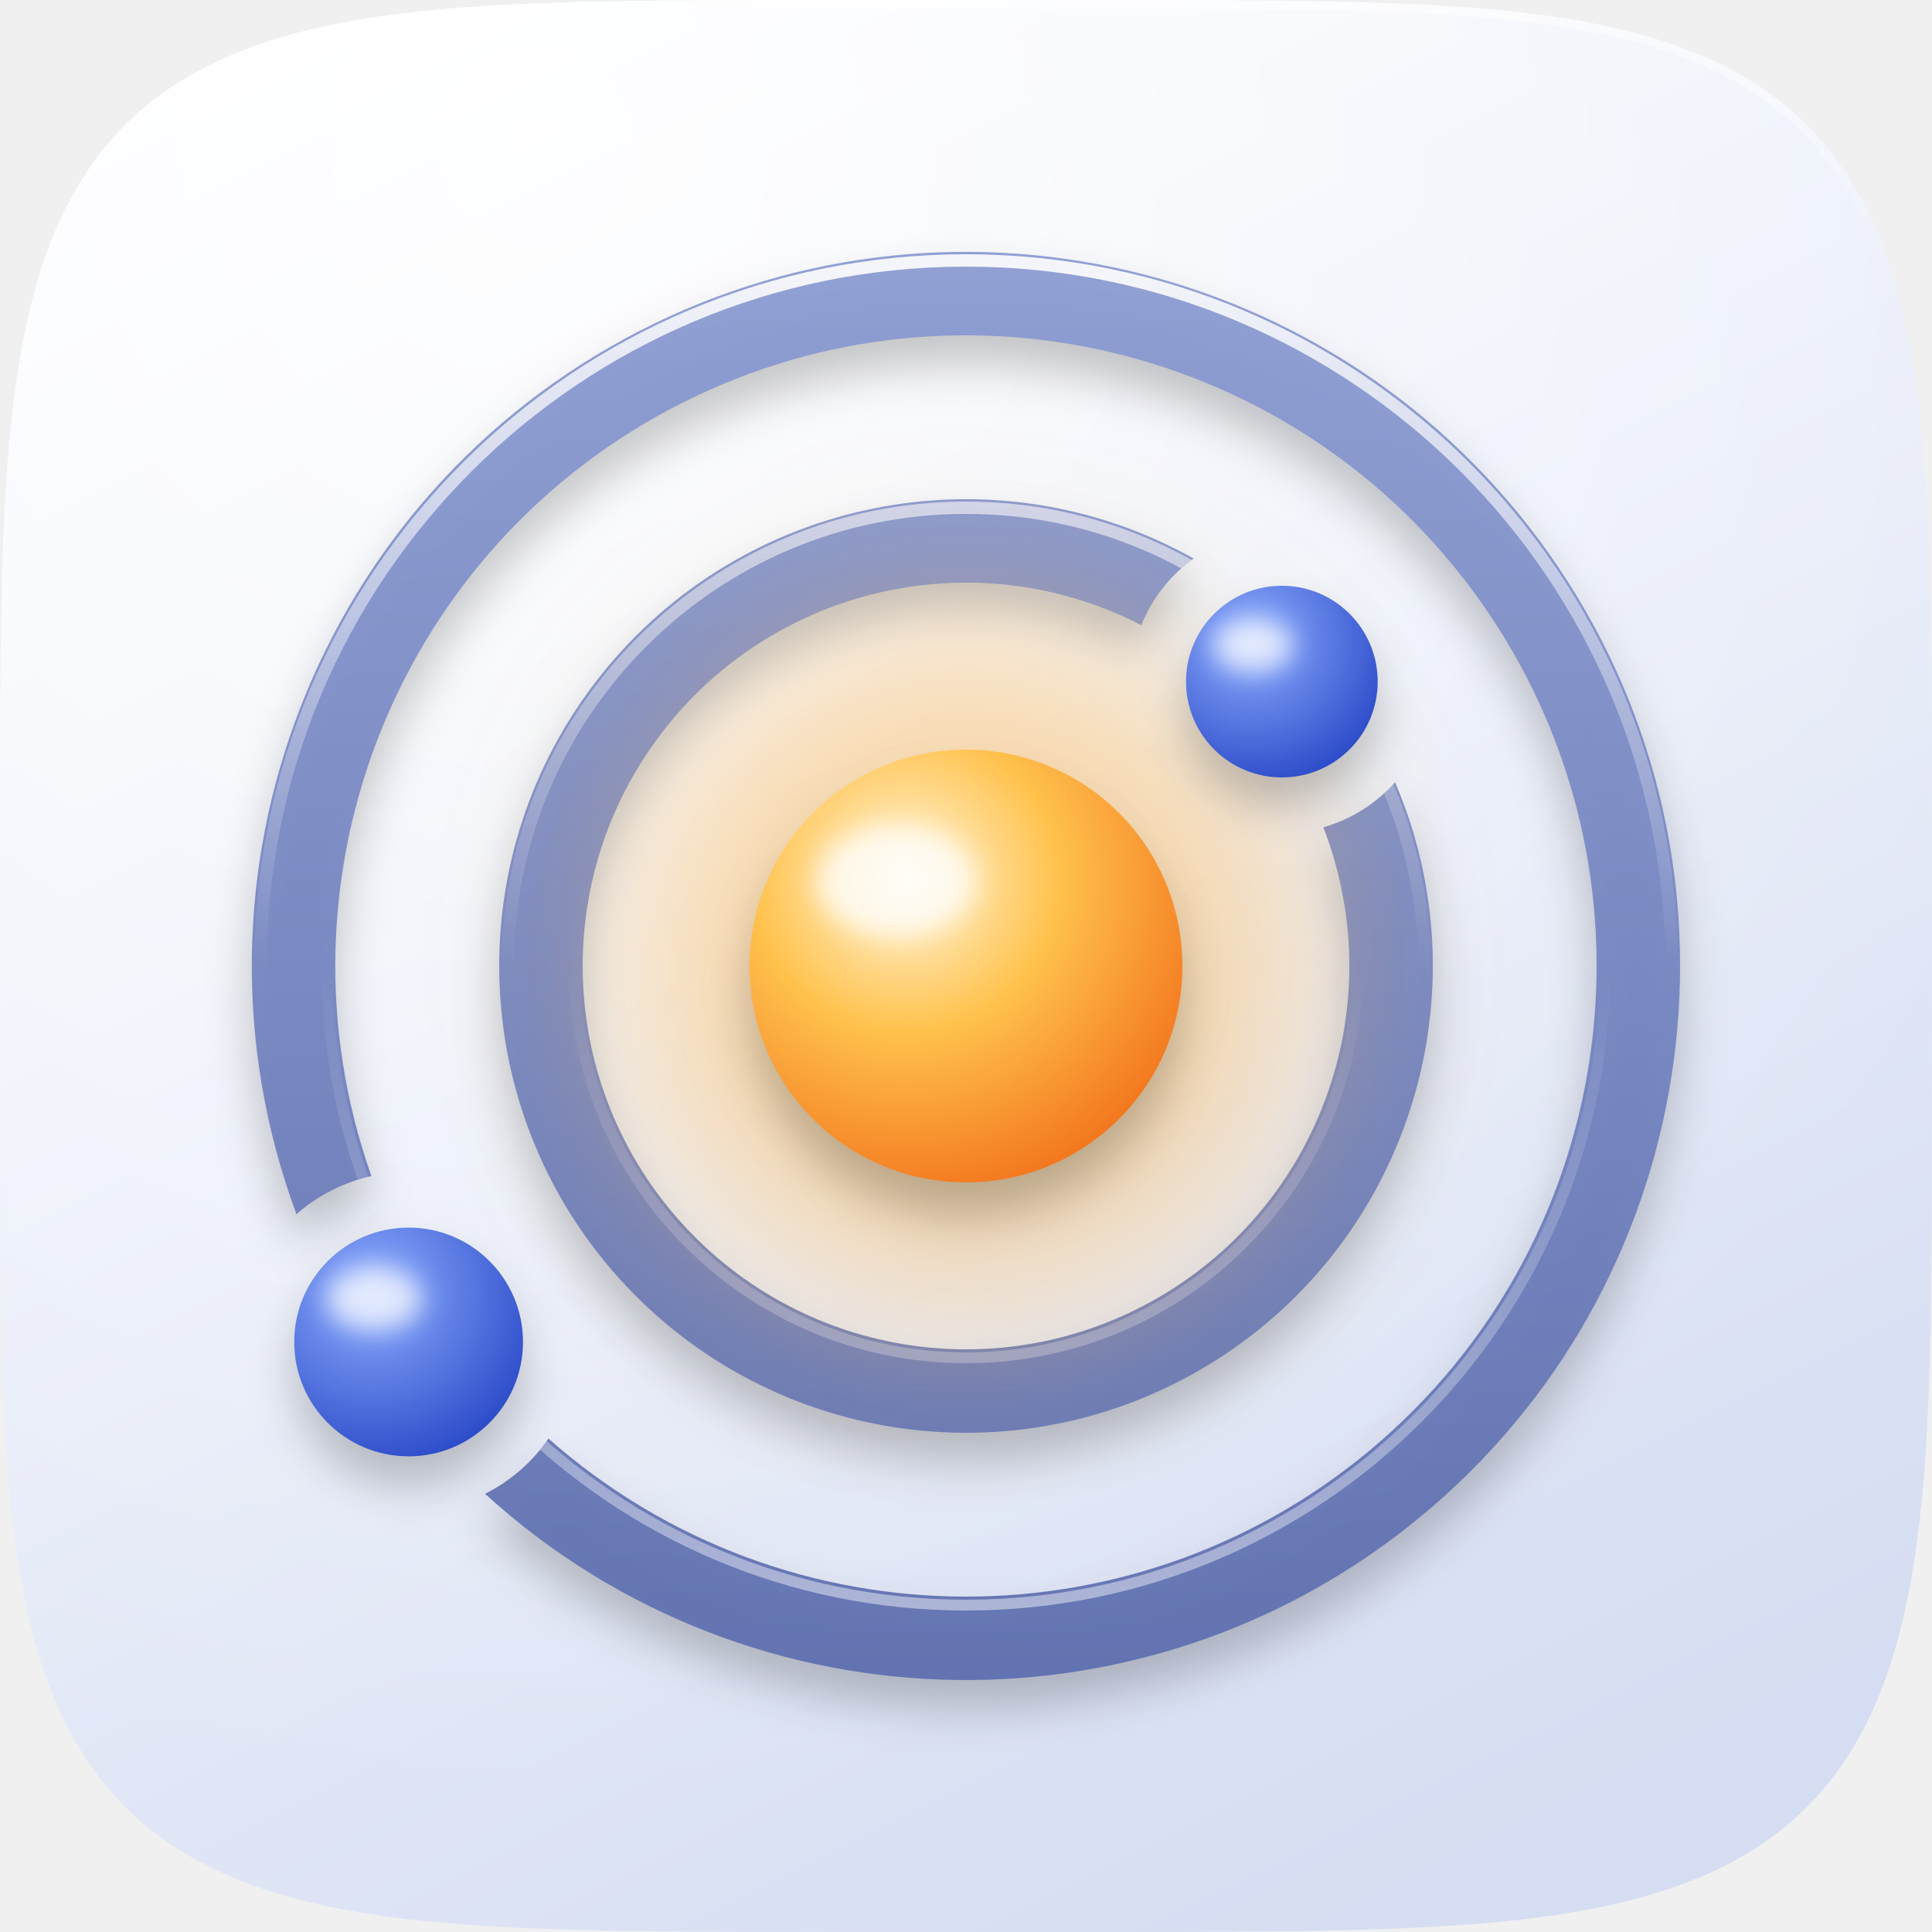
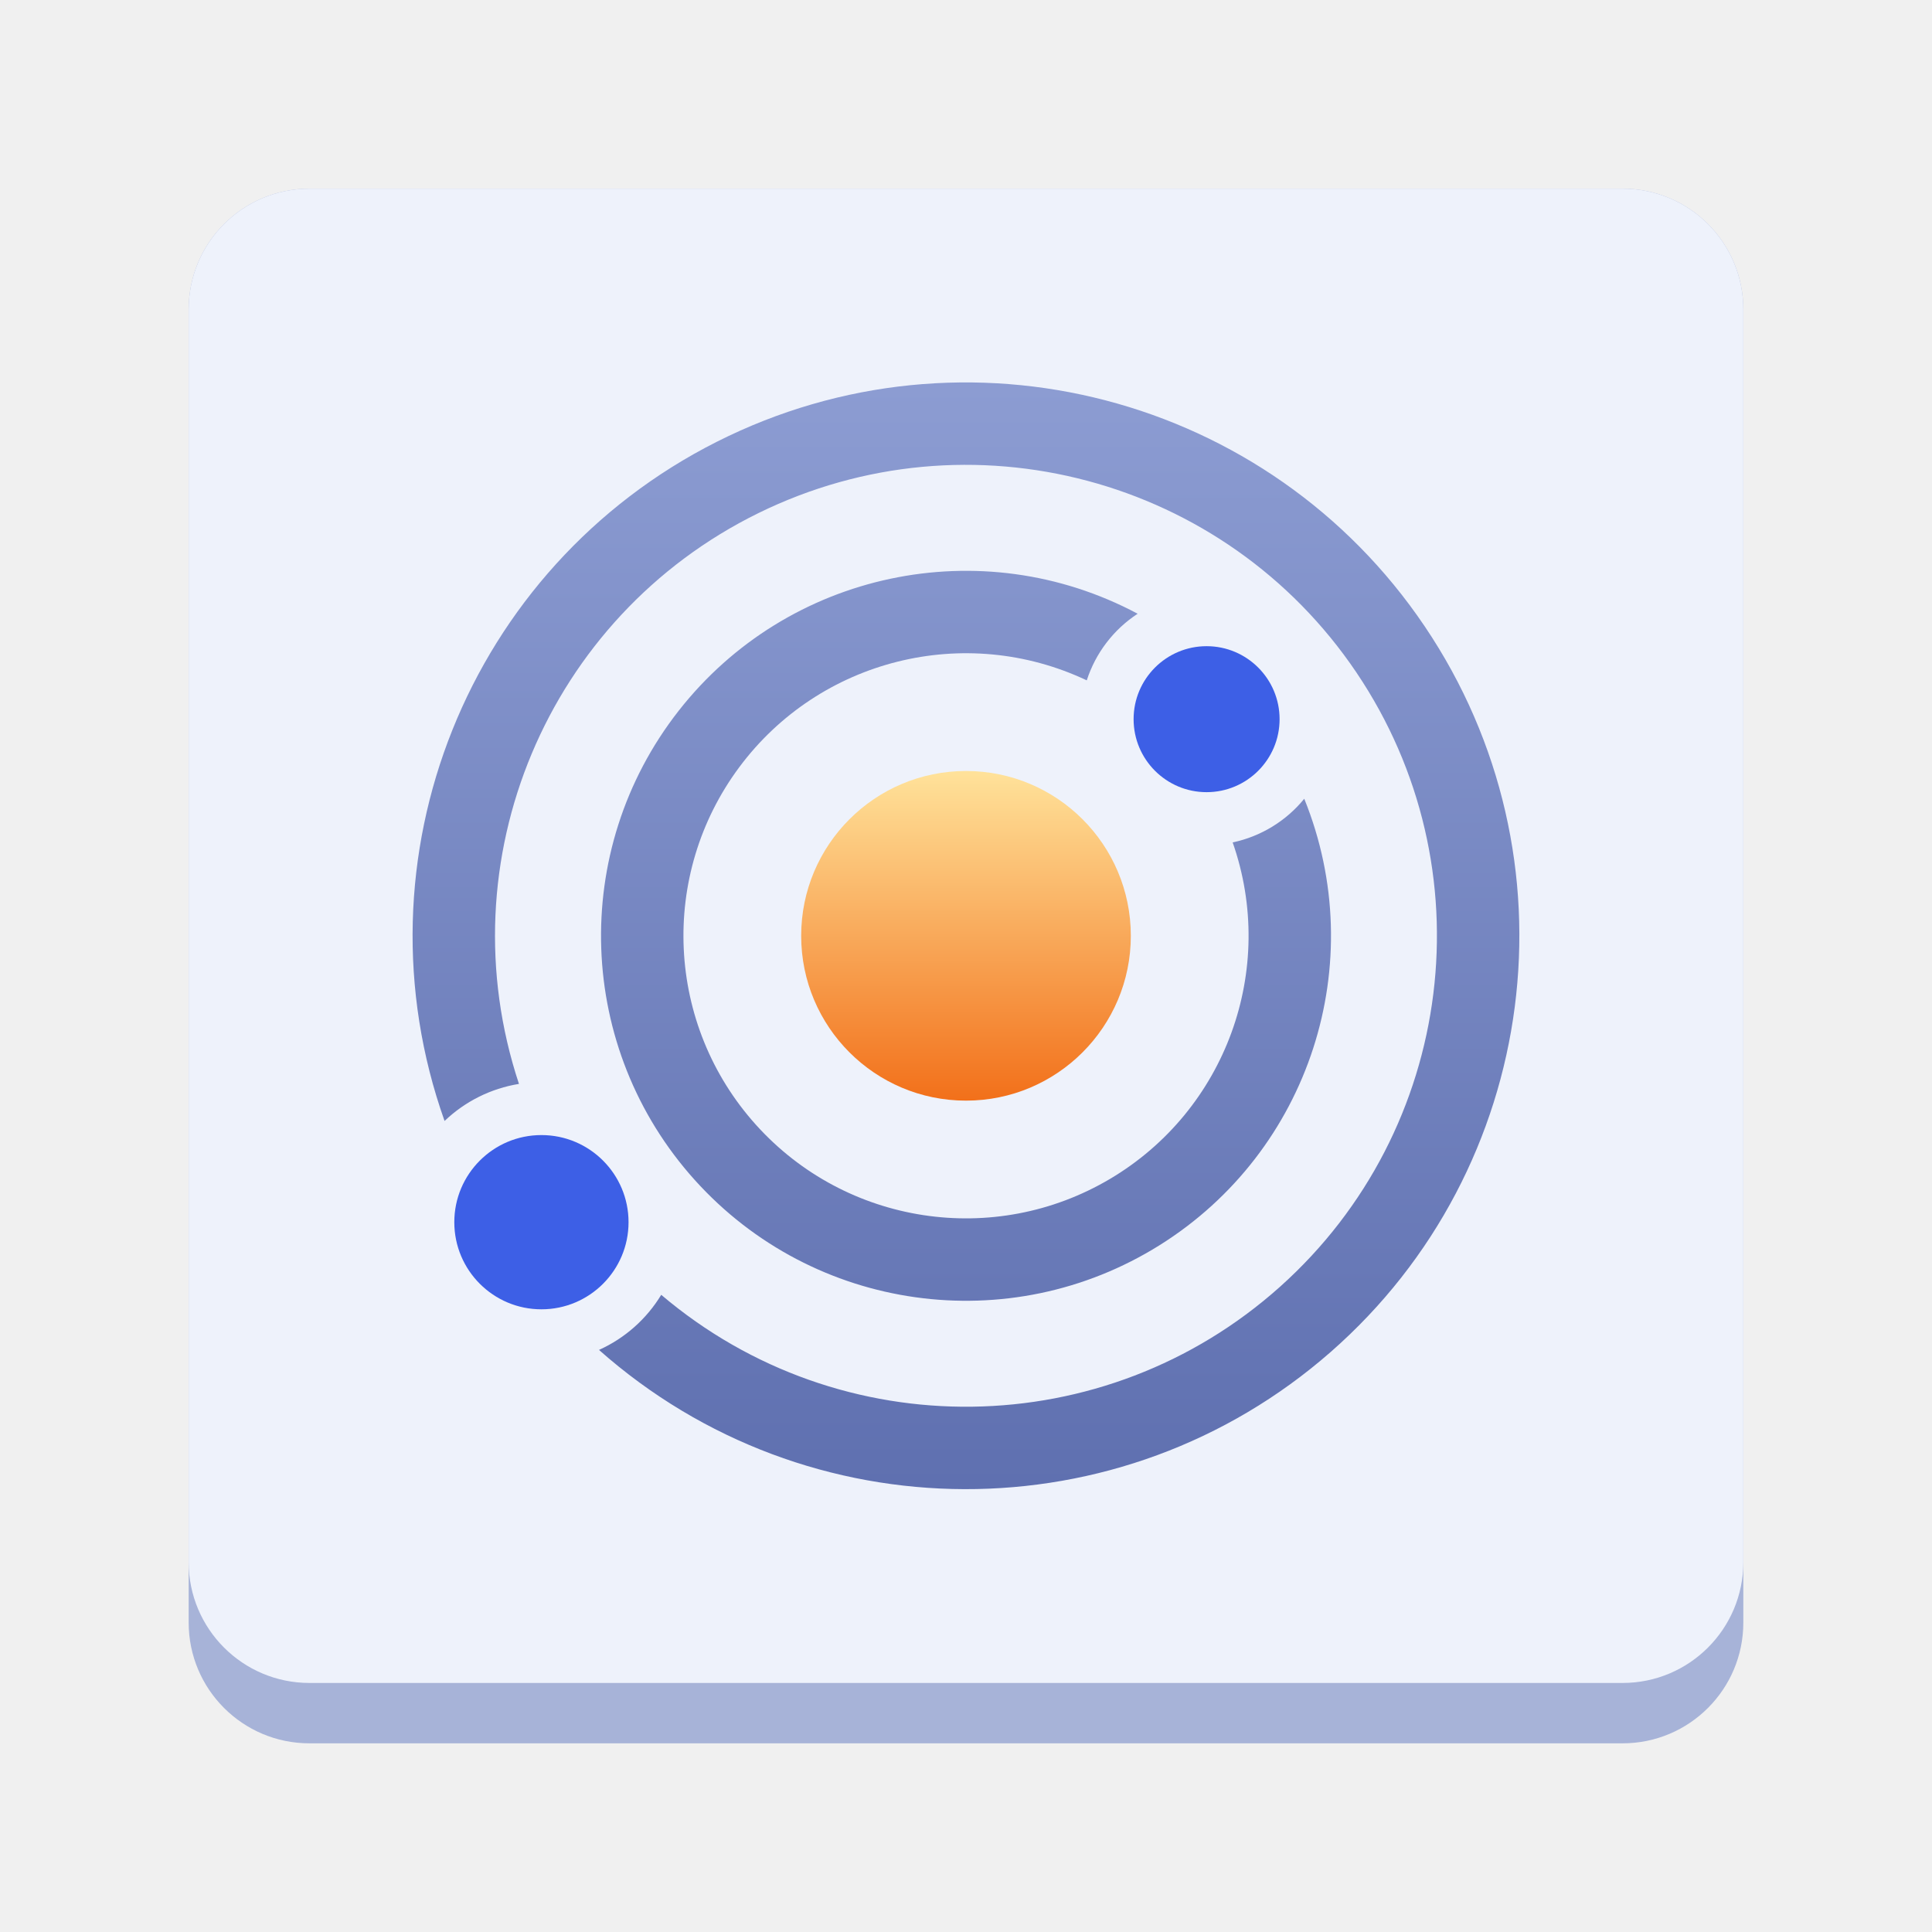
- <svg xmlns="http://www.w3.org/2000/svg" width="1024" height="1024" viewBox="0 0 100 100">
+ <svg xmlns="http://www.w3.org/2000/svg" width="128" height="128" viewBox="0 0 128 128">
  <defs>
-     <filter id="sb08" x="-50%" y="-50%" width="200%" height="200%">
-       <feGaussianBlur stdDeviation="0.8" />
-     </filter>
-     <filter id="sb15" x="-50%" y="-50%" width="200%" height="200%">
-       <feGaussianBlur stdDeviation="1.5" />
-     </filter>
-     <filter id="sb6" x="-100%" y="-100%" width="300%" height="300%">
-       <feGaussianBlur stdDeviation="6" />
-     </filter>
-     <linearGradient id="sring" x1="0" y1="0" x2="0" y2="100" gradientUnits="userSpaceOnUse">
-       <stop offset="0.05" stop-color="#8C9CD2" stop-opacity="0.95" />
-       <stop offset="0.95" stop-color="#5F70B0" stop-opacity="0.95" />
+     <linearGradient id="to" x1="0" y1="0" x2="0" y2="1">
+       <stop offset="0" stop-color="#8C9CD2" />
+       <stop offset="1" stop-color="#5F70B0" />
    </linearGradient>
-     <linearGradient id="shi" x1="0" y1="0" x2="0" y2="100" gradientUnits="userSpaceOnUse">
-       <stop offset="0.05" stop-color="#FFFFFF" stop-opacity="0.9" />
-       <stop offset="0.5" stop-color="#FFFFFF" stop-opacity="0" />
+     <linearGradient id="ts" x1="0" y1="0" x2="0" y2="1">
+       <stop offset="0" stop-color="#FFE29A" />
+       <stop offset="1" stop-color="#F2701A" />
    </linearGradient>
-     <linearGradient id="slo" x1="0" y1="0" x2="0" y2="100" gradientUnits="userSpaceOnUse">
-       <stop offset="0.5" stop-color="#FFFFFF" stop-opacity="0" />
-       <stop offset="0.95" stop-color="#FFFFFF" stop-opacity="0.495" />
+     <linearGradient id="tp" x1="0" y1="0" x2="0" y2="1">
+       <stop offset="0" stop-color="#3D5FE6" />
+       <stop offset="1" stop-color="#3D5FE6" />
    </linearGradient>
-     <radialGradient id="ssun" cx="0.36" cy="0.3" r="0.78">
-       <stop offset="0" stop-color="#FFF8E2" />
-       <stop offset="0.45" stop-color="#FFC24D" />
-       <stop offset="1" stop-color="#F2701A" />
-     </radialGradient>
-     <radialGradient id="spl" cx="0.34" cy="0.28" r="0.85">
-       <stop offset="0" stop-color="#8EAEFF" />
-       <stop offset="1" stop-color="#2342C4" />
-     </radialGradient>
-     <clipPath id="sorbits">
-       <path d="M77.761 38.11A30.2 30.2 0 1 1 64.727 23.634A9.8 9.8 0 0 0 61.343 27.946A24.8 24.8 0 1 0 73.119 41.025A9.8 9.8 0 0 0 77.761 38.11ZM6.68 66.058A46.2 46.2 0 1 1 18.884 84.15A11 11 0 0 0 22.987 80.577A40.8 40.8 0 1 0 11.53 63.591A11 11 0 0 0 6.68 66.058Z" />
-     </clipPath>
-     <linearGradient id="bg" x1="0.2" y1="0" x2="0.7" y2="1">
-       <stop offset="0" stop-color="#FBFCFF" />
-       <stop offset="1" stop-color="#D5DDF2" />
-     </linearGradient>
-     <radialGradient id="bgl" cx="0.28" cy="0.08" r="0.85">
-       <stop offset="0" stop-color="#FFFFFF" stop-opacity="0.8" />
-       <stop offset="1" stop-color="#FFFFFF" stop-opacity="0" />
-     </radialGradient>
-     <linearGradient id="edge" x1="0" y1="0" x2="0" y2="1">
-       <stop offset="0" stop-color="#fff" stop-opacity="0.6" />
-       <stop offset="0.14" stop-color="#fff" stop-opacity="0" />
-     </linearGradient>
-     <clipPath id="tile">
-       <path d="M100.000 50.000 L99.993 61.645 L99.973 65.363 L99.938 68.065 L99.890 70.261 L99.828 72.144 L99.753 73.807 L99.663 75.306 L99.560 76.676 L99.443 77.941 L99.311 79.118 L99.166 80.221 L99.006 81.258 L98.832 82.238 L98.644 83.167 L98.441 84.049 L98.224 84.890 L97.992 85.691 L97.744 86.458 L97.482 87.191 L97.204 87.893 L96.911 88.566 L96.602 89.212 L96.277 89.831 L95.936 90.426 L95.578 90.997 L95.203 91.545 L94.811 92.071 L94.402 92.577 L93.974 93.062 L93.528 93.528 L93.062 93.974 L92.577 94.402 L92.071 94.811 L91.545 95.203 L90.997 95.578 L90.426 95.936 L89.831 96.277 L89.212 96.602 L88.566 96.911 L87.893 97.204 L87.191 97.482 L86.458 97.744 L85.691 97.992 L84.890 98.224 L84.049 98.441 L83.167 98.644 L82.238 98.832 L81.258 99.006 L80.221 99.166 L79.118 99.311 L77.941 99.443 L76.676 99.560 L75.306 99.663 L73.807 99.753 L72.144 99.828 L70.261 99.890 L68.065 99.938 L65.363 99.973 L61.645 99.993 L50.000 100.000 L38.355 99.993 L34.637 99.973 L31.935 99.938 L29.739 99.890 L27.856 99.828 L26.193 99.753 L24.694 99.663 L23.324 99.560 L22.059 99.443 L20.882 99.311 L19.779 99.166 L18.742 99.006 L17.762 98.832 L16.833 98.644 L15.951 98.441 L15.110 98.224 L14.309 97.992 L13.542 97.744 L12.809 97.482 L12.107 97.204 L11.434 96.911 L10.788 96.602 L10.169 96.277 L9.574 95.936 L9.003 95.578 L8.455 95.203 L7.929 94.811 L7.423 94.402 L6.938 93.974 L6.472 93.528 L6.026 93.062 L5.598 92.577 L5.189 92.071 L4.797 91.545 L4.422 90.997 L4.064 90.426 L3.723 89.831 L3.398 89.212 L3.089 88.566 L2.796 87.893 L2.518 87.191 L2.256 86.458 L2.008 85.691 L1.776 84.890 L1.559 84.049 L1.356 83.167 L1.168 82.238 L0.994 81.258 L0.834 80.221 L0.689 79.118 L0.557 77.941 L0.440 76.676 L0.337 75.306 L0.247 73.807 L0.172 72.144 L0.110 70.261 L0.062 68.065 L0.027 65.363 L0.007 61.645 L0.000 50.000 L0.007 38.355 L0.027 34.637 L0.062 31.935 L0.110 29.739 L0.172 27.856 L0.247 26.193 L0.337 24.694 L0.440 23.324 L0.557 22.059 L0.689 20.882 L0.834 19.779 L0.994 18.742 L1.168 17.762 L1.356 16.833 L1.559 15.951 L1.776 15.110 L2.008 14.309 L2.256 13.542 L2.518 12.809 L2.796 12.107 L3.089 11.434 L3.398 10.788 L3.723 10.169 L4.064 9.574 L4.422 9.003 L4.797 8.455 L5.189 7.929 L5.598 7.423 L6.026 6.938 L6.472 6.472 L6.938 6.026 L7.423 5.598 L7.929 5.189 L8.455 4.797 L9.003 4.422 L9.574 4.064 L10.169 3.723 L10.788 3.398 L11.434 3.089 L12.107 2.796 L12.809 2.518 L13.542 2.256 L14.309 2.008 L15.110 1.776 L15.951 1.559 L16.833 1.356 L17.762 1.168 L18.742 0.994 L19.779 0.834 L20.882 0.689 L22.059 0.557 L23.324 0.440 L24.694 0.337 L26.193 0.247 L27.856 0.172 L29.739 0.110 L31.935 0.062 L34.637 0.027 L38.355 0.007 L50.000 0.000 L61.645 0.007 L65.363 0.027 L68.065 0.062 L70.261 0.110 L72.144 0.172 L73.807 0.247 L75.306 0.337 L76.676 0.440 L77.941 0.557 L79.118 0.689 L80.221 0.834 L81.258 0.994 L82.238 1.168 L83.167 1.356 L84.049 1.559 L84.890 1.776 L85.691 2.008 L86.458 2.256 L87.191 2.518 L87.893 2.796 L88.566 3.089 L89.212 3.398 L89.831 3.723 L90.426 4.064 L90.997 4.422 L91.545 4.797 L92.071 5.189 L92.577 5.598 L93.062 6.026 L93.528 6.472 L93.974 6.938 L94.402 7.423 L94.811 7.929 L95.203 8.455 L95.578 9.003 L95.936 9.574 L96.277 10.169 L96.602 10.788 L96.911 11.434 L97.204 12.107 L97.482 12.809 L97.744 13.542 L97.992 14.309 L98.224 15.110 L98.441 15.951 L98.644 16.833 L98.832 17.762 L99.006 18.742 L99.166 19.779 L99.311 20.882 L99.443 22.059 L99.560 23.324 L99.663 24.694 L99.753 26.193 L99.828 27.856 L99.890 29.739 L99.938 31.935 L99.973 34.637 L99.993 38.355Z" />
-     </clipPath>
  </defs>
-   <g clip-path="url(#tile)">
-     <rect width="100" height="100" fill="url(#bg)" />
-     <rect width="100" height="100" fill="url(#bgl)" />
-     <g transform="translate(10.000 10.000) scale(0.8)">
-       <path d="M77.761 38.11A30.2 30.2 0 1 1 64.727 23.634A9.8 9.8 0 0 0 61.343 27.946A24.8 24.8 0 1 0 73.119 41.025A9.8 9.8 0 0 0 77.761 38.11ZM6.68 66.058A46.2 46.2 0 1 1 18.884 84.15A11 11 0 0 0 22.987 80.577A40.8 40.8 0 1 0 11.53 63.591A11 11 0 0 0 6.68 66.058Z" transform="translate(0 1.8)" fill="#000" opacity="0.22" filter="url(#sb15)" />
-       <path d="M77.761 38.11A30.2 30.2 0 1 1 64.727 23.634A9.8 9.8 0 0 0 61.343 27.946A24.8 24.8 0 1 0 73.119 41.025A9.8 9.8 0 0 0 77.761 38.11ZM6.68 66.058A46.2 46.2 0 1 1 18.884 84.15A11 11 0 0 0 22.987 80.577A40.8 40.8 0 1 0 11.53 63.591A11 11 0 0 0 6.68 66.058Z" fill="url(#sring)" />
-       <g clip-path="url(#sorbits)">
-         <circle cx="50" cy="50" r="29.65" fill="none" stroke="url(#shi)" stroke-width="0.8" />
-         <circle cx="50" cy="50" r="25.35" fill="none" stroke="url(#slo)" stroke-width="0.7" />
-         <circle cx="50" cy="50" r="45.65" fill="none" stroke="url(#shi)" stroke-width="0.8" />
-         <circle cx="50" cy="50" r="41.35" fill="none" stroke="url(#slo)" stroke-width="0.7" />
-       </g>
-       <circle cx="50" cy="50" r="22.0" fill="#FFB347" opacity="0.45" filter="url(#sb6)" />
-       <path d="M36 50A14 14 0 1 0 64 50A14 14 0 1 0 36 50Z" transform="translate(0 2.2)" fill="#000" opacity="0.22" filter="url(#sb15)" />
-       <path d="M36 50A14 14 0 1 0 64 50A14 14 0 1 0 36 50Z" fill="url(#ssun)" />
-       <ellipse cx="45.5" cy="44.5" rx="5.2" ry="3.6" fill="#fff" opacity="0.75" filter="url(#sb08)" />
-       <circle cx="70.436" cy="33.499" r="6.2" fill="#000" opacity="0.22" filter="url(#sb15)" />
-       <circle cx="70.436" cy="31.599" r="6.2" fill="url(#spl)" />
-       <ellipse cx="68.576" cy="29.243" rx="2.604" ry="1.736" fill="#fff" opacity="0.75" filter="url(#sb08)" />
-       <circle cx="13.937" cy="76.225" r="7.4" fill="#000" opacity="0.22" filter="url(#sb15)" />
-       <circle cx="13.937" cy="74.325" r="7.4" fill="url(#spl)" />
-       <ellipse cx="11.717" cy="71.513" rx="3.108" ry="2.072" fill="#fff" opacity="0.75" filter="url(#sb08)" />
-     </g>
-     <path d="M100.000 50.000 L99.993 61.645 L99.973 65.363 L99.938 68.065 L99.890 70.261 L99.828 72.144 L99.753 73.807 L99.663 75.306 L99.560 76.676 L99.443 77.941 L99.311 79.118 L99.166 80.221 L99.006 81.258 L98.832 82.238 L98.644 83.167 L98.441 84.049 L98.224 84.890 L97.992 85.691 L97.744 86.458 L97.482 87.191 L97.204 87.893 L96.911 88.566 L96.602 89.212 L96.277 89.831 L95.936 90.426 L95.578 90.997 L95.203 91.545 L94.811 92.071 L94.402 92.577 L93.974 93.062 L93.528 93.528 L93.062 93.974 L92.577 94.402 L92.071 94.811 L91.545 95.203 L90.997 95.578 L90.426 95.936 L89.831 96.277 L89.212 96.602 L88.566 96.911 L87.893 97.204 L87.191 97.482 L86.458 97.744 L85.691 97.992 L84.890 98.224 L84.049 98.441 L83.167 98.644 L82.238 98.832 L81.258 99.006 L80.221 99.166 L79.118 99.311 L77.941 99.443 L76.676 99.560 L75.306 99.663 L73.807 99.753 L72.144 99.828 L70.261 99.890 L68.065 99.938 L65.363 99.973 L61.645 99.993 L50.000 100.000 L38.355 99.993 L34.637 99.973 L31.935 99.938 L29.739 99.890 L27.856 99.828 L26.193 99.753 L24.694 99.663 L23.324 99.560 L22.059 99.443 L20.882 99.311 L19.779 99.166 L18.742 99.006 L17.762 98.832 L16.833 98.644 L15.951 98.441 L15.110 98.224 L14.309 97.992 L13.542 97.744 L12.809 97.482 L12.107 97.204 L11.434 96.911 L10.788 96.602 L10.169 96.277 L9.574 95.936 L9.003 95.578 L8.455 95.203 L7.929 94.811 L7.423 94.402 L6.938 93.974 L6.472 93.528 L6.026 93.062 L5.598 92.577 L5.189 92.071 L4.797 91.545 L4.422 90.997 L4.064 90.426 L3.723 89.831 L3.398 89.212 L3.089 88.566 L2.796 87.893 L2.518 87.191 L2.256 86.458 L2.008 85.691 L1.776 84.890 L1.559 84.049 L1.356 83.167 L1.168 82.238 L0.994 81.258 L0.834 80.221 L0.689 79.118 L0.557 77.941 L0.440 76.676 L0.337 75.306 L0.247 73.807 L0.172 72.144 L0.110 70.261 L0.062 68.065 L0.027 65.363 L0.007 61.645 L0.000 50.000 L0.007 38.355 L0.027 34.637 L0.062 31.935 L0.110 29.739 L0.172 27.856 L0.247 26.193 L0.337 24.694 L0.440 23.324 L0.557 22.059 L0.689 20.882 L0.834 19.779 L0.994 18.742 L1.168 17.762 L1.356 16.833 L1.559 15.951 L1.776 15.110 L2.008 14.309 L2.256 13.542 L2.518 12.809 L2.796 12.107 L3.089 11.434 L3.398 10.788 L3.723 10.169 L4.064 9.574 L4.422 9.003 L4.797 8.455 L5.189 7.929 L5.598 7.423 L6.026 6.938 L6.472 6.472 L6.938 6.026 L7.423 5.598 L7.929 5.189 L8.455 4.797 L9.003 4.422 L9.574 4.064 L10.169 3.723 L10.788 3.398 L11.434 3.089 L12.107 2.796 L12.809 2.518 L13.542 2.256 L14.309 2.008 L15.110 1.776 L15.951 1.559 L16.833 1.356 L17.762 1.168 L18.742 0.994 L19.779 0.834 L20.882 0.689 L22.059 0.557 L23.324 0.440 L24.694 0.337 L26.193 0.247 L27.856 0.172 L29.739 0.110 L31.935 0.062 L34.637 0.027 L38.355 0.007 L50.000 0.000 L61.645 0.007 L65.363 0.027 L68.065 0.062 L70.261 0.110 L72.144 0.172 L73.807 0.247 L75.306 0.337 L76.676 0.440 L77.941 0.557 L79.118 0.689 L80.221 0.834 L81.258 0.994 L82.238 1.168 L83.167 1.356 L84.049 1.559 L84.890 1.776 L85.691 2.008 L86.458 2.256 L87.191 2.518 L87.893 2.796 L88.566 3.089 L89.212 3.398 L89.831 3.723 L90.426 4.064 L90.997 4.422 L91.545 4.797 L92.071 5.189 L92.577 5.598 L93.062 6.026 L93.528 6.472 L93.974 6.938 L94.402 7.423 L94.811 7.929 L95.203 8.455 L95.578 9.003 L95.936 9.574 L96.277 10.169 L96.602 10.788 L96.911 11.434 L97.204 12.107 L97.482 12.809 L97.744 13.542 L97.992 14.309 L98.224 15.110 L98.441 15.951 L98.644 16.833 L98.832 17.762 L99.006 18.742 L99.166 19.779 L99.311 20.882 L99.443 22.059 L99.560 23.324 L99.663 24.694 L99.753 26.193 L99.828 27.856 L99.890 29.739 L99.938 31.935 L99.973 34.637 L99.993 38.355Z" fill="none" stroke="url(#edge)" stroke-width="0.9" />
+   <rect x="12.5" y="12.5" width="103" height="103" rx="8" fill="#A7B3D8" />
+   <rect x="12.5" y="12.5" width="103" height="99" rx="8" fill="#EEF2FB" />
+   <g transform="translate(25 23) scale(0.78)">
+     <path d="M78.731 38.358A31 31 0 1 1 64.581 22.643A10.7 10.7 0 0 0 60.257 28.302A24 24 0 1 0 72.651 42.067A10.7 10.7 0 0 0 78.731 38.358ZM5.71 65.727A47 47 0 1 1 18.827 85.174A11.9 11.9 0 0 0 24.113 80.494A40 40 0 1 0 12.029 62.579A11.9 11.9 0 0 0 5.71 65.727Z" fill="url(#to)" />
+     <path d="M36 50A14 14 0 1 0 64 50A14 14 0 1 0 36 50Z" fill="url(#ts)" />
+     <path d="M64.236 31.599A6.2 6.2 0 1 0 76.636 31.599A6.2 6.2 0 1 0 64.236 31.599ZM6.537 74.325A7.4 7.4 0 1 0 21.337 74.325A7.4 7.4 0 1 0 6.537 74.325Z" fill="url(#tp)" />
  </g>
</svg>
